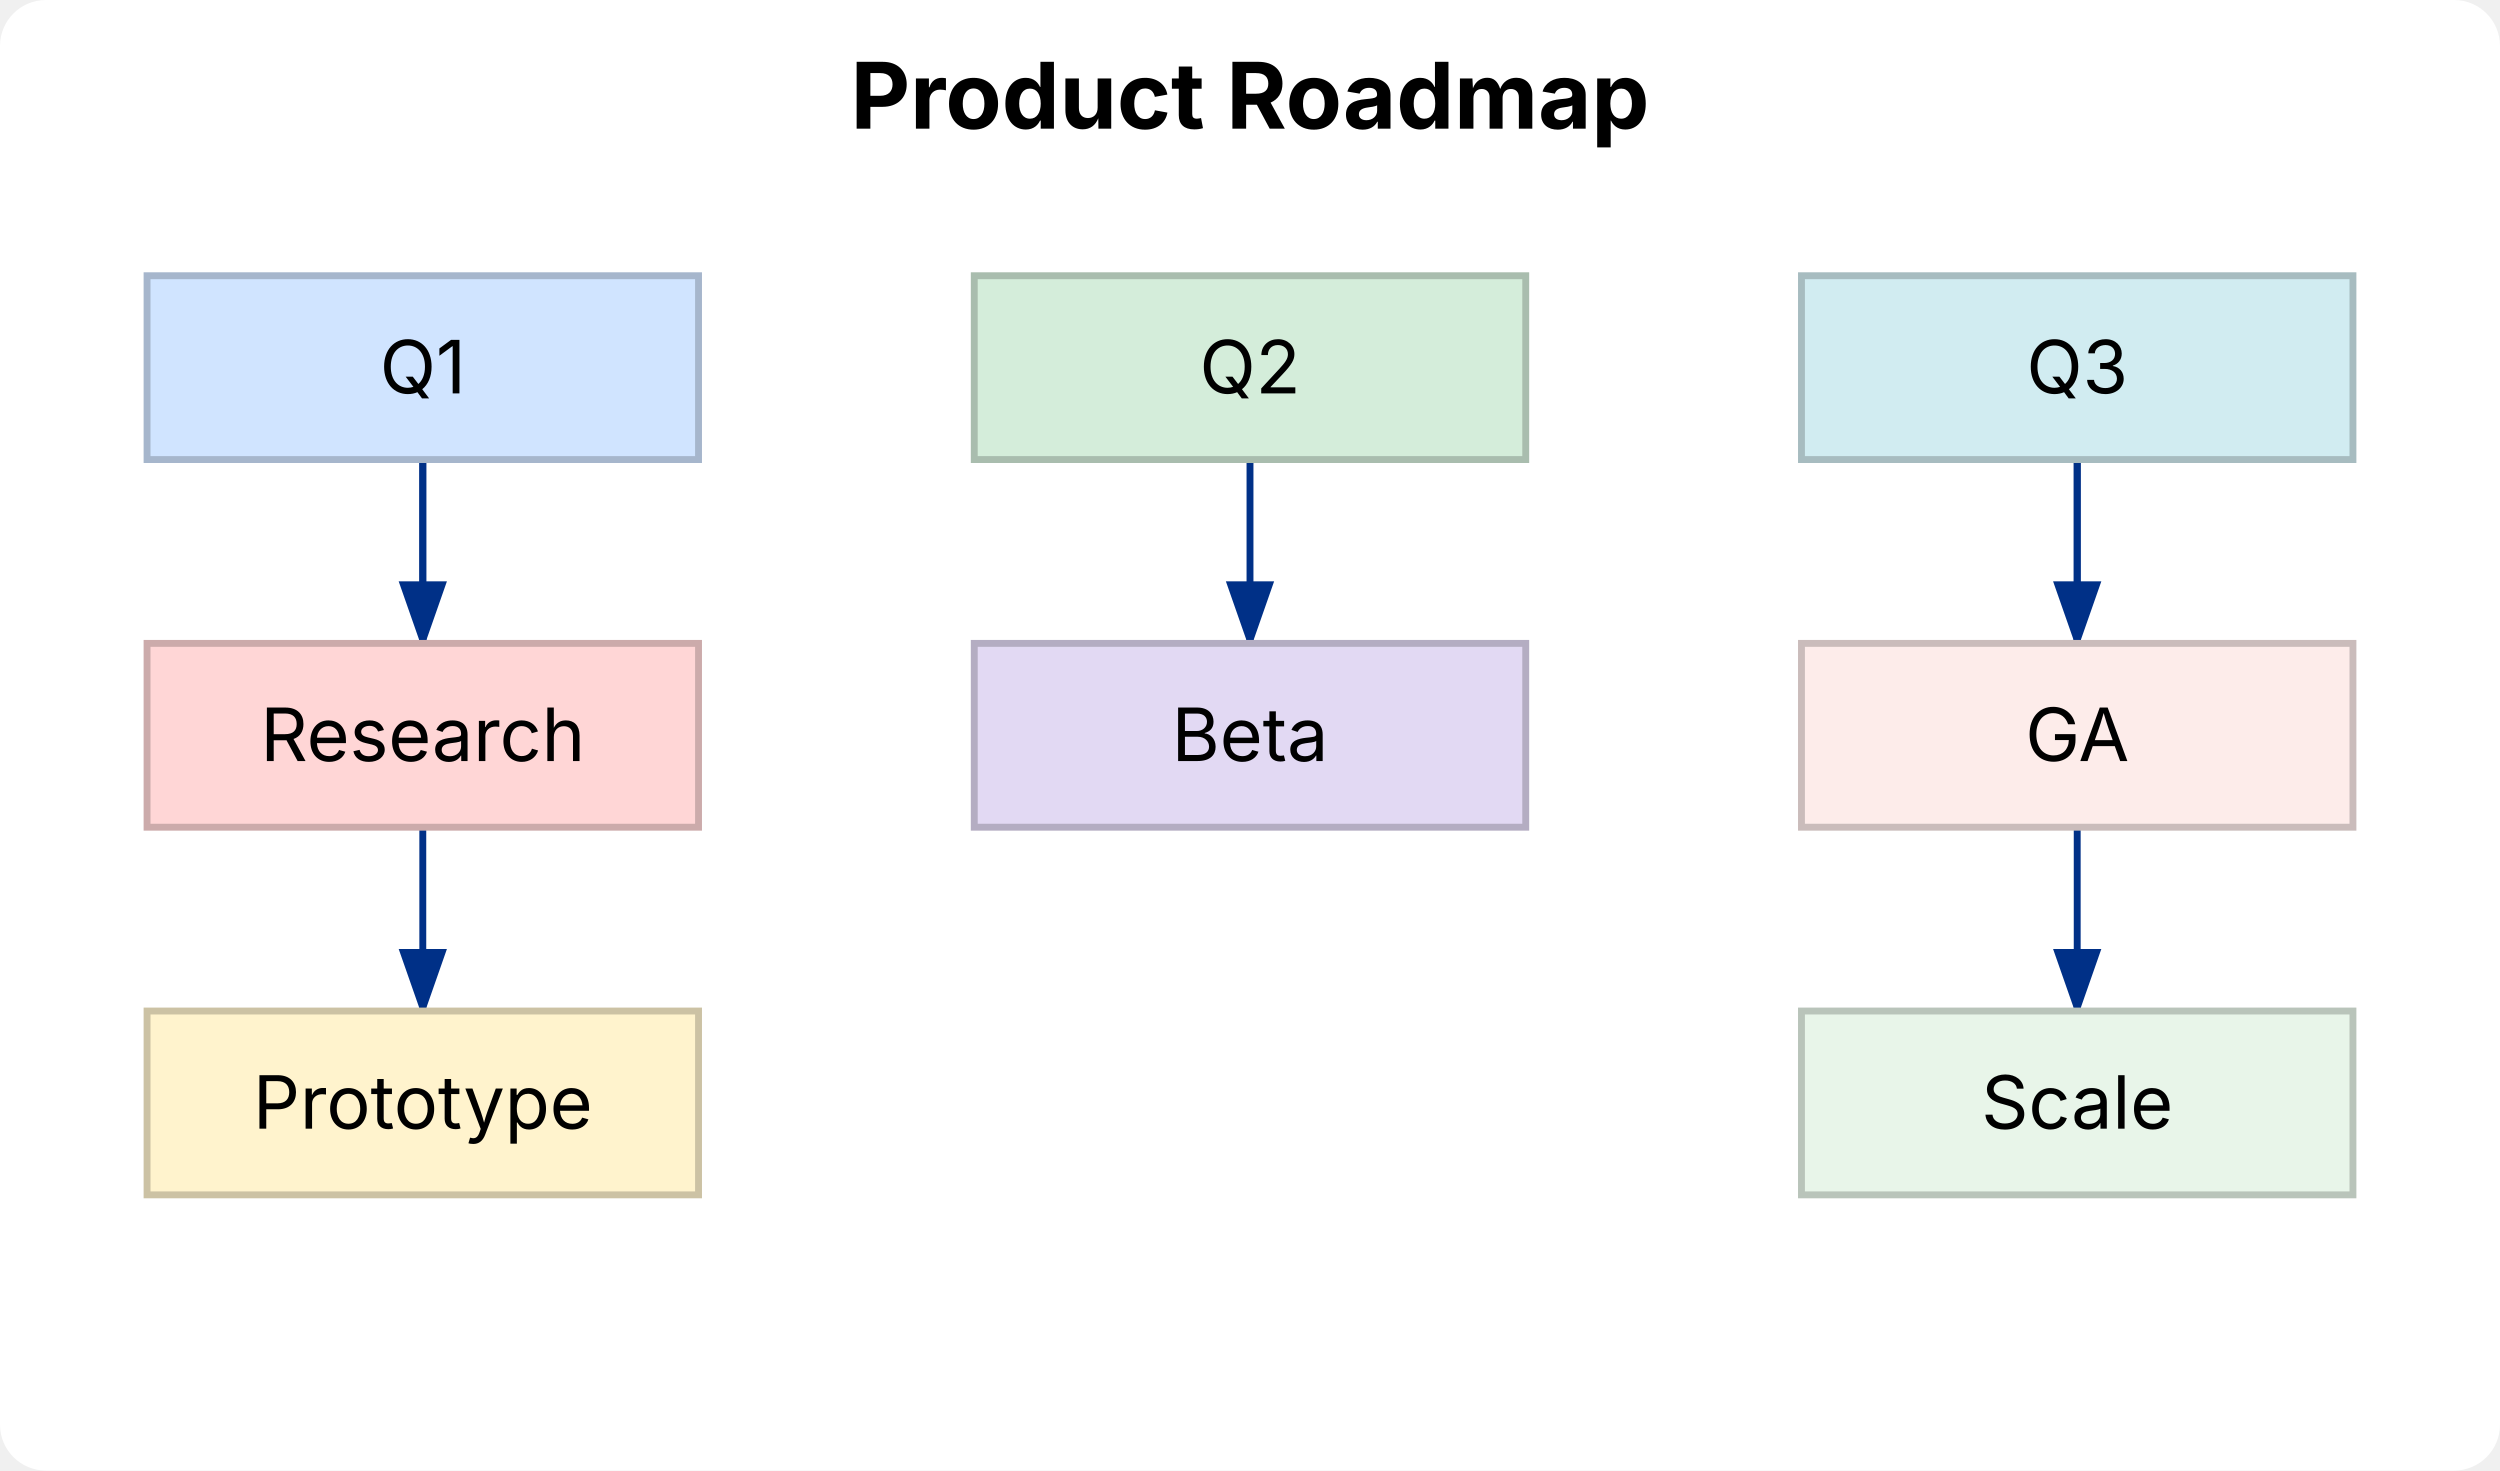
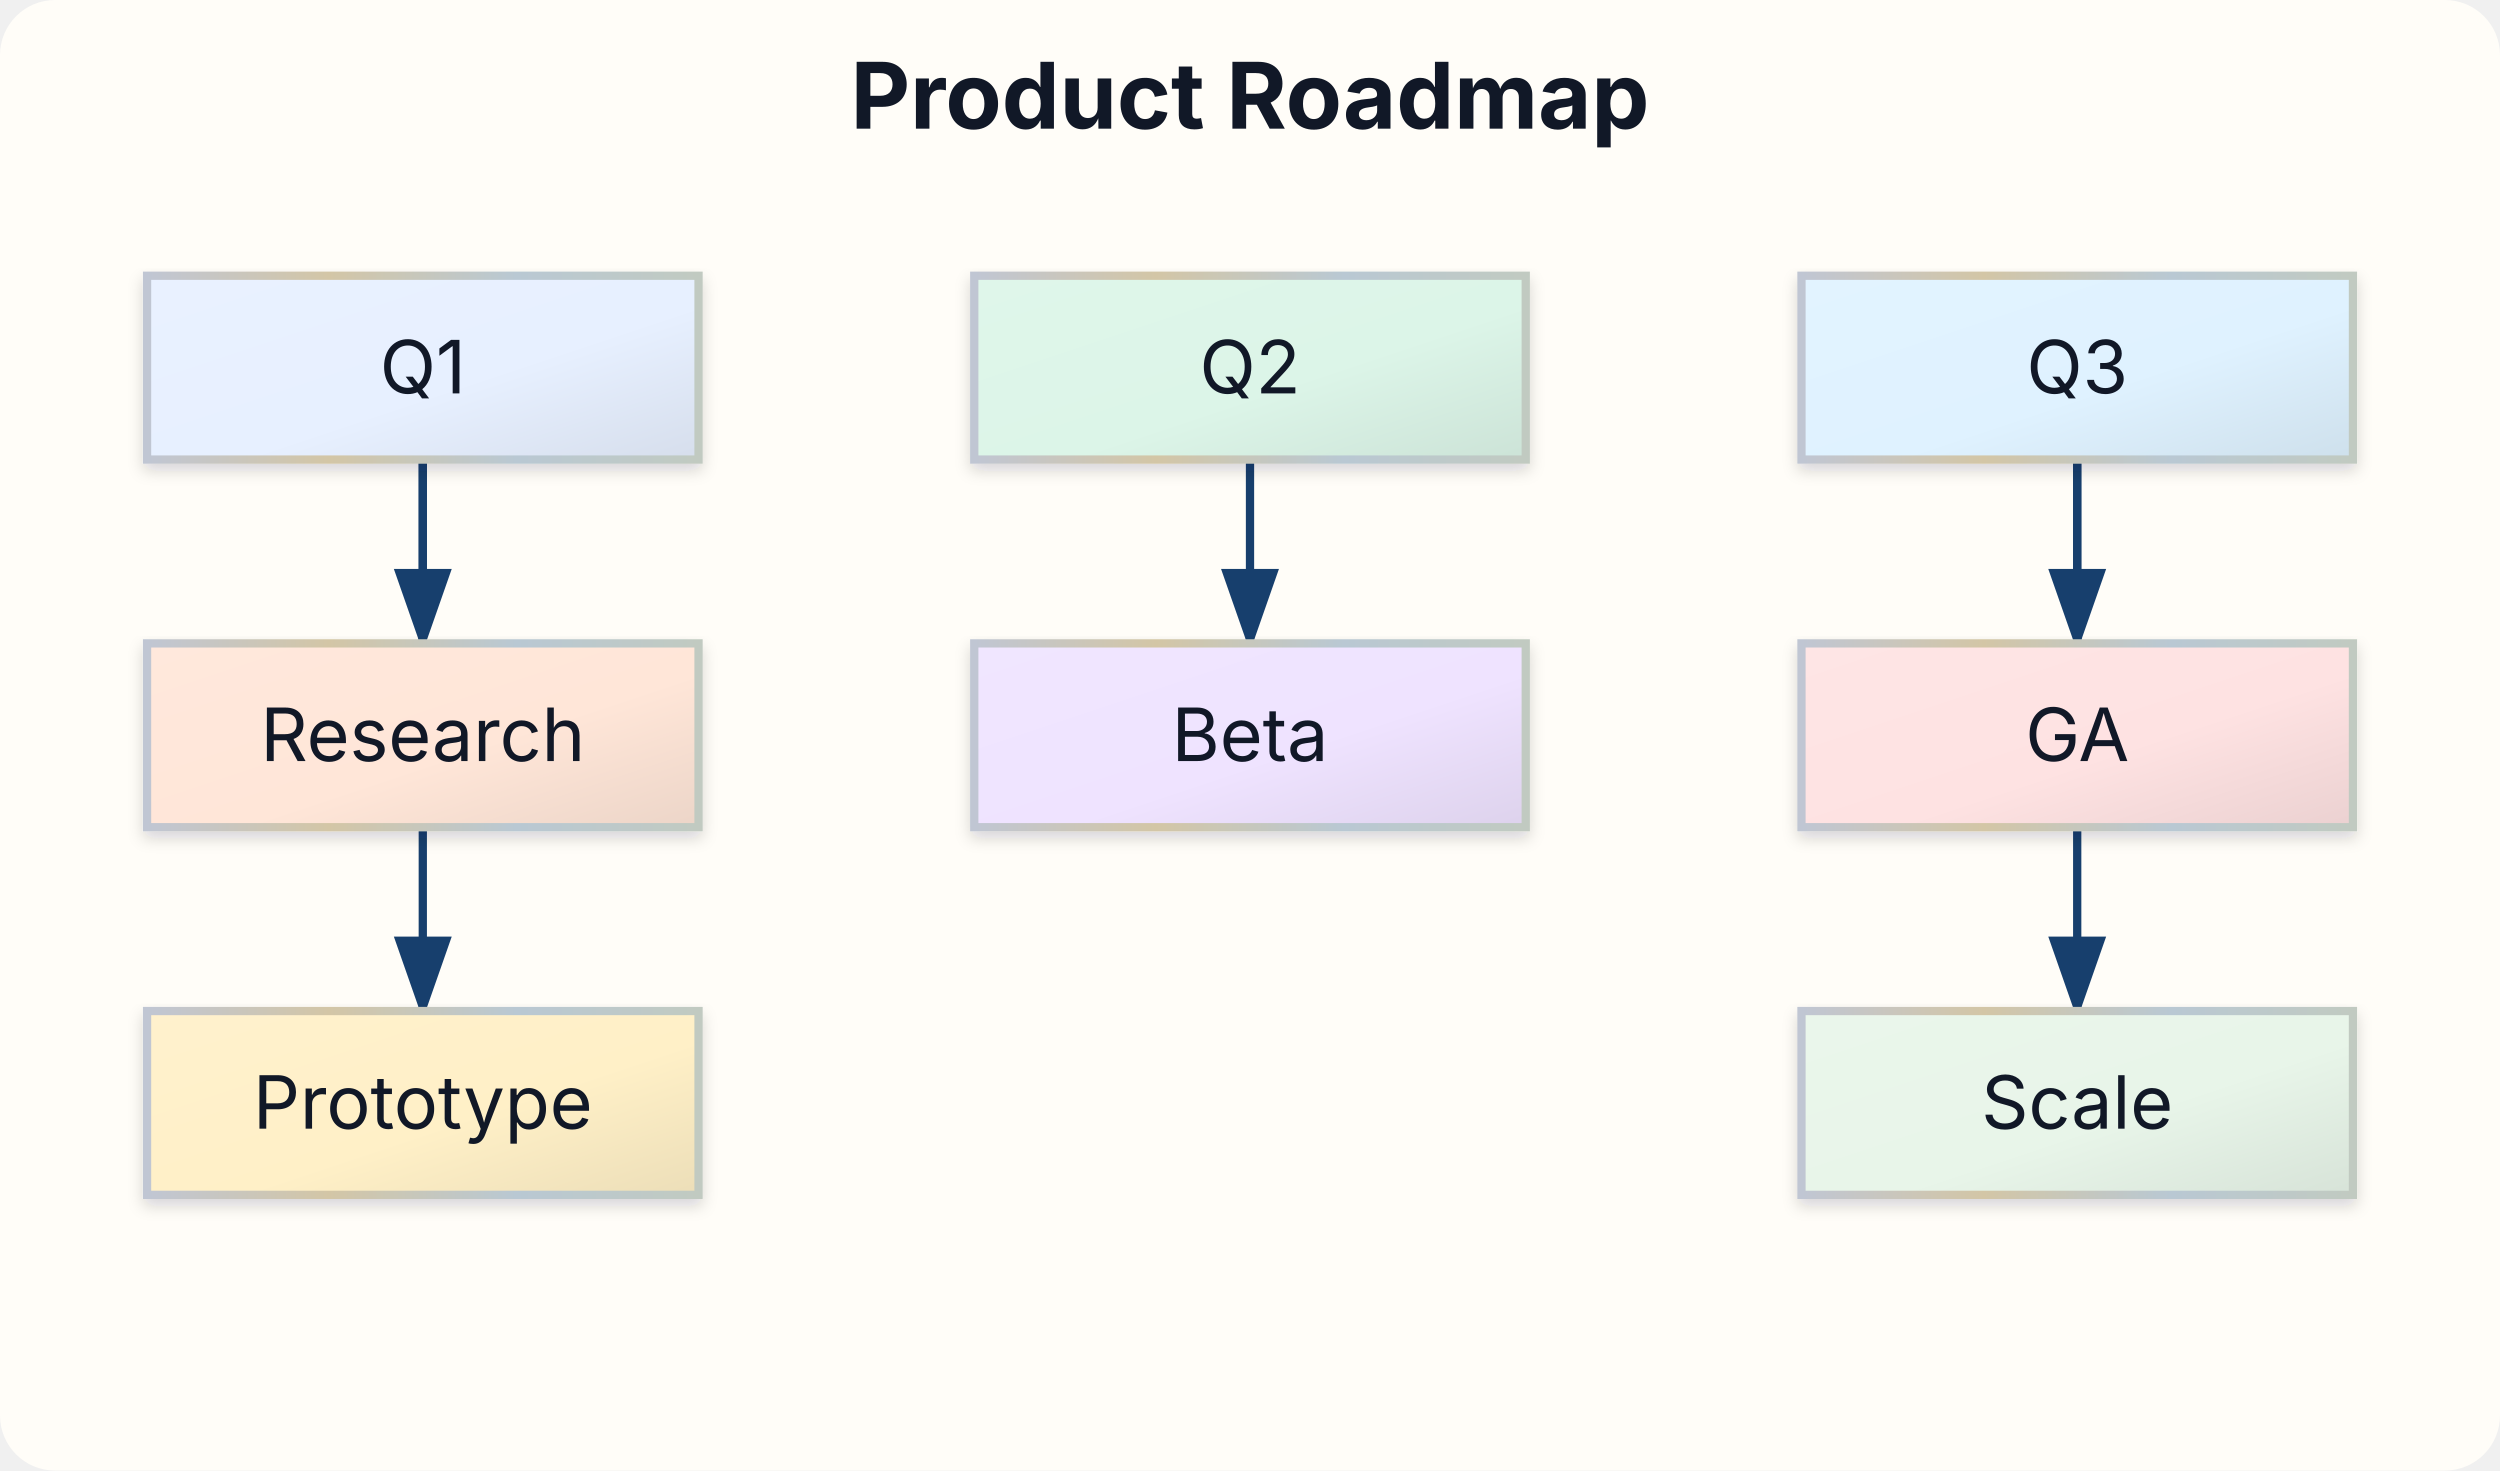
<svg xmlns="http://www.w3.org/2000/svg" width="544.00" height="320.00" viewBox="0 0 544.00 320.00">
  <defs>
    <marker id="arrowhead" markerWidth="10" markerHeight="7" refX="9" refY="3.5" orient="auto">
-       <polygon points="0 0, 10 3.5, 0 7" fill="#003087" />
+       <polygon points="0 0, 10 3.5, 0 7" fill="#173F6D" />
    </marker>
  </defs>
-   <rect width="544.00" height="320.00" fill="#FFFFFF" rx="10.00" ry="10.00" />
-   <text x="272.00" y="28.00" text-anchor="middle" font-family="&quot;Segoe UI&quot;, Inter, Arial, sans-serif" font-size="20.00" font-weight="bold" fill="#000000">Product Roadmap</text>
-   <path d="M 92.00,100.00 C 92.00,116.00 92.00,124.00 92.00,140.00" fill="none" stroke="#003087" stroke-width="1.50" marker-end="url(#arrowhead)" />
-   <path d="M 92.00,100.00 C 92.00,148.00 92.00,172.00 92.00,220.00" fill="none" stroke="#003087" stroke-width="1.50" marker-end="url(#arrowhead)" />
-   <path d="M 272.00,100.00 C 272.00,116.00 272.00,124.00 272.00,140.00" fill="none" stroke="#003087" stroke-width="1.50" marker-end="url(#arrowhead)" />
-   <path d="M 452.00,100.00 C 452.00,116.00 452.00,124.00 452.00,140.00" fill="none" stroke="#003087" stroke-width="1.50" marker-end="url(#arrowhead)" />
-   <path d="M 452.00,100.00 C 452.00,148.00 452.00,172.00 452.00,220.00" fill="none" stroke="#003087" stroke-width="1.50" marker-end="url(#arrowhead)" />
+   <rect width="544.00" height="320.00" fill="#FFFDF8" rx="12.00" ry="12.00" />
+   <text x="272.00" y="28.00" text-anchor="middle" font-family="&quot;Segoe UI&quot;, Inter, Arial, sans-serif" font-size="20.00" font-weight="bold" fill="#111827">Product Roadmap</text>
+   <path d="M 92.00,100.00 C 92.00,116.00 92.00,124.00 92.00,140.00" fill="none" stroke="#173F6D" stroke-width="1.80" marker-end="url(#arrowhead)" />
+   <path d="M 92.00,100.00 C 92.00,148.00 92.00,172.00 92.00,220.00" fill="none" stroke="#173F6D" stroke-width="1.80" marker-end="url(#arrowhead)" />
+   <path d="M 272.00,100.00 C 272.00,116.00 272.00,124.00 272.00,140.00" fill="none" stroke="#173F6D" stroke-width="1.80" marker-end="url(#arrowhead)" />
+   <path d="M 452.00,100.00 C 452.00,116.00 452.00,124.00 452.00,140.00" fill="none" stroke="#173F6D" stroke-width="1.80" marker-end="url(#arrowhead)" />
+   <path d="M 452.00,100.00 C 452.00,148.00 452.00,172.00 452.00,220.00" fill="none" stroke="#173F6D" stroke-width="1.80" marker-end="url(#arrowhead)" />
  <g transform="translate(32.00,60.00)">
-     <rect width="120.00" height="40.00" rx="0" ry="0" fill="#D0E4FF" stroke="#A6B6CC" stroke-width="1.50" />
-     <text x="60.00" y="25.60" text-anchor="middle" font-family="&quot;Segoe UI&quot;, Inter, Arial, sans-serif" font-size="16.00" fill="#000000">Q1</text>
+     <defs>
+       <linearGradient id="node-0-fill-gradient" x1="0%" y1="0%" x2="100%" y2="100%">
+         <stop offset="0%" stop-color="#E9F1FF" />
+         <stop offset="58%" stop-color="#E7F0FF" />
+         <stop offset="100%" stop-color="#D6DEEC" />
+       </linearGradient>
+       <linearGradient id="node-0-stroke-gradient" x1="0%" y1="0%" x2="100%" y2="0%">
+         <stop offset="0%" stop-color="#C0C6D3" />
+         <stop offset="33%" stop-color="#D3C6A6" />
+         <stop offset="67%" stop-color="#B9C8D3" />
+         <stop offset="100%" stop-color="#C1CAC1" />
+       </linearGradient>
+     </defs>
+     <defs>
+       <filter id="node-0-soft-shadow" x="-8%" y="-8%" width="124%" height="136%" color-interpolation-filters="sRGB">
+         <feDropShadow dx="0.00" dy="1.55" stdDeviation="1.65" flood-color="#0F172A" flood-opacity="0.16" />
+       </filter>
+     </defs>
+     <rect width="120.00" height="40.00" rx="0" ry="0" fill="url(#node-0-fill-gradient)" stroke="url(#node-0-stroke-gradient)" stroke-width="1.80" filter="url(#node-0-soft-shadow)" />
+     <text x="60.00" y="25.60" text-anchor="middle" font-family="&quot;Segoe UI&quot;, Inter, Arial, sans-serif" font-size="16.00" fill="#111827">Q1</text>
  </g>
  <g transform="translate(32.00,140.00)">
-     <rect width="120.00" height="40.00" rx="0" ry="0" fill="#FFD6D6" stroke="#CCABAB" stroke-width="1.50" />
-     <text x="60.00" y="25.60" text-anchor="middle" font-family="&quot;Segoe UI&quot;, Inter, Arial, sans-serif" font-size="16.00" fill="#000000">Research</text>
+     <defs>
+       <linearGradient id="node-1-fill-gradient" x1="0%" y1="0%" x2="100%" y2="100%">
+         <stop offset="0%" stop-color="#FFE8DC" />
+         <stop offset="58%" stop-color="#FFE6D8" />
+         <stop offset="100%" stop-color="#ECD5C8" />
+       </linearGradient>
+       <linearGradient id="node-1-stroke-gradient" x1="0%" y1="0%" x2="100%" y2="0%">
+         <stop offset="0%" stop-color="#C0C6D3" />
+         <stop offset="33%" stop-color="#D3C6A6" />
+         <stop offset="67%" stop-color="#B9C8D3" />
+         <stop offset="100%" stop-color="#C1CAC1" />
+       </linearGradient>
+     </defs>
+     <defs>
+       <filter id="node-1-soft-shadow" x="-8%" y="-8%" width="124%" height="136%" color-interpolation-filters="sRGB">
+         <feDropShadow dx="0.00" dy="1.55" stdDeviation="1.65" flood-color="#0F172A" flood-opacity="0.16" />
+       </filter>
+     </defs>
+     <rect width="120.00" height="40.00" rx="0" ry="0" fill="url(#node-1-fill-gradient)" stroke="url(#node-1-stroke-gradient)" stroke-width="1.80" filter="url(#node-1-soft-shadow)" />
+     <text x="60.00" y="25.60" text-anchor="middle" font-family="&quot;Segoe UI&quot;, Inter, Arial, sans-serif" font-size="16.00" fill="#111827">Research</text>
  </g>
  <g transform="translate(32.00,220.00)">
-     <rect width="120.00" height="40.00" rx="0" ry="0" fill="#FFF3CD" stroke="#CCC2A4" stroke-width="1.50" />
-     <text x="60.00" y="25.60" text-anchor="middle" font-family="&quot;Segoe UI&quot;, Inter, Arial, sans-serif" font-size="16.00" fill="#000000">Prototype</text>
+     <defs>
+       <linearGradient id="node-2-fill-gradient" x1="0%" y1="0%" x2="100%" y2="100%">
+         <stop offset="0%" stop-color="#FFF1CD" />
+         <stop offset="58%" stop-color="#FFF0C7" />
+         <stop offset="100%" stop-color="#ECDEB8" />
+       </linearGradient>
+       <linearGradient id="node-2-stroke-gradient" x1="0%" y1="0%" x2="100%" y2="0%">
+         <stop offset="0%" stop-color="#C0C6D3" />
+         <stop offset="33%" stop-color="#D3C6A6" />
+         <stop offset="67%" stop-color="#B9C8D3" />
+         <stop offset="100%" stop-color="#C1CAC1" />
+       </linearGradient>
+     </defs>
+     <defs>
+       <filter id="node-2-soft-shadow" x="-8%" y="-8%" width="124%" height="136%" color-interpolation-filters="sRGB">
+         <feDropShadow dx="0.00" dy="1.55" stdDeviation="1.65" flood-color="#0F172A" flood-opacity="0.16" />
+       </filter>
+     </defs>
+     <rect width="120.00" height="40.00" rx="0" ry="0" fill="url(#node-2-fill-gradient)" stroke="url(#node-2-stroke-gradient)" stroke-width="1.80" filter="url(#node-2-soft-shadow)" />
+     <text x="60.00" y="25.60" text-anchor="middle" font-family="&quot;Segoe UI&quot;, Inter, Arial, sans-serif" font-size="16.00" fill="#111827">Prototype</text>
  </g>
  <g transform="translate(212.00,60.00)">
-     <rect width="120.00" height="40.00" rx="0" ry="0" fill="#D4EDDA" stroke="#A9BDAE" stroke-width="1.50" />
-     <text x="60.00" y="25.60" text-anchor="middle" font-family="&quot;Segoe UI&quot;, Inter, Arial, sans-serif" font-size="16.00" fill="#000000">Q2</text>
+     <defs>
+       <linearGradient id="node-3-fill-gradient" x1="0%" y1="0%" x2="100%" y2="100%">
+         <stop offset="0%" stop-color="#DFF6EA" />
+         <stop offset="58%" stop-color="#DCF5E8" />
+         <stop offset="100%" stop-color="#CCE3D7" />
+       </linearGradient>
+       <linearGradient id="node-3-stroke-gradient" x1="0%" y1="0%" x2="100%" y2="0%">
+         <stop offset="0%" stop-color="#C0C6D3" />
+         <stop offset="33%" stop-color="#D3C6A6" />
+         <stop offset="67%" stop-color="#B9C8D3" />
+         <stop offset="100%" stop-color="#C1CAC1" />
+       </linearGradient>
+     </defs>
+     <defs>
+       <filter id="node-3-soft-shadow" x="-8%" y="-8%" width="124%" height="136%" color-interpolation-filters="sRGB">
+         <feDropShadow dx="0.00" dy="1.55" stdDeviation="1.65" flood-color="#0F172A" flood-opacity="0.16" />
+       </filter>
+     </defs>
+     <rect width="120.00" height="40.00" rx="0" ry="0" fill="url(#node-3-fill-gradient)" stroke="url(#node-3-stroke-gradient)" stroke-width="1.80" filter="url(#node-3-soft-shadow)" />
+     <text x="60.00" y="25.60" text-anchor="middle" font-family="&quot;Segoe UI&quot;, Inter, Arial, sans-serif" font-size="16.00" fill="#111827">Q2</text>
  </g>
  <g transform="translate(212.00,140.00)">
-     <rect width="120.00" height="40.00" rx="0" ry="0" fill="#E2D9F3" stroke="#B4ADC2" stroke-width="1.50" />
-     <text x="60.00" y="25.60" text-anchor="middle" font-family="&quot;Segoe UI&quot;, Inter, Arial, sans-serif" font-size="16.00" fill="#000000">Beta</text>
+     <defs>
+       <linearGradient id="node-4-fill-gradient" x1="0%" y1="0%" x2="100%" y2="100%">
+         <stop offset="0%" stop-color="#F0E6FF" />
+         <stop offset="58%" stop-color="#EFE3FF" />
+         <stop offset="100%" stop-color="#DDD2EC" />
+       </linearGradient>
+       <linearGradient id="node-4-stroke-gradient" x1="0%" y1="0%" x2="100%" y2="0%">
+         <stop offset="0%" stop-color="#C0C6D3" />
+         <stop offset="33%" stop-color="#D3C6A6" />
+         <stop offset="67%" stop-color="#B9C8D3" />
+         <stop offset="100%" stop-color="#C1CAC1" />
+       </linearGradient>
+     </defs>
+     <defs>
+       <filter id="node-4-soft-shadow" x="-8%" y="-8%" width="124%" height="136%" color-interpolation-filters="sRGB">
+         <feDropShadow dx="0.00" dy="1.55" stdDeviation="1.65" flood-color="#0F172A" flood-opacity="0.16" />
+       </filter>
+     </defs>
+     <rect width="120.00" height="40.00" rx="0" ry="0" fill="url(#node-4-fill-gradient)" stroke="url(#node-4-stroke-gradient)" stroke-width="1.80" filter="url(#node-4-soft-shadow)" />
+     <text x="60.00" y="25.60" text-anchor="middle" font-family="&quot;Segoe UI&quot;, Inter, Arial, sans-serif" font-size="16.00" fill="#111827">Beta</text>
  </g>
  <g transform="translate(392.00,60.00)">
-     <rect width="120.00" height="40.00" rx="0" ry="0" fill="#D1ECF1" stroke="#A7BCC0" stroke-width="1.50" />
-     <text x="60.00" y="25.60" text-anchor="middle" font-family="&quot;Segoe UI&quot;, Inter, Arial, sans-serif" font-size="16.00" fill="#000000">Q3</text>
+     <defs>
+       <linearGradient id="node-5-fill-gradient" x1="0%" y1="0%" x2="100%" y2="100%">
+         <stop offset="0%" stop-color="#E2F3FF" />
+         <stop offset="58%" stop-color="#DFF2FF" />
+         <stop offset="100%" stop-color="#CEE0EC" />
+       </linearGradient>
+       <linearGradient id="node-5-stroke-gradient" x1="0%" y1="0%" x2="100%" y2="0%">
+         <stop offset="0%" stop-color="#C0C6D3" />
+         <stop offset="33%" stop-color="#D3C6A6" />
+         <stop offset="67%" stop-color="#B9C8D3" />
+         <stop offset="100%" stop-color="#C1CAC1" />
+       </linearGradient>
+     </defs>
+     <defs>
+       <filter id="node-5-soft-shadow" x="-8%" y="-8%" width="124%" height="136%" color-interpolation-filters="sRGB">
+         <feDropShadow dx="0.00" dy="1.55" stdDeviation="1.65" flood-color="#0F172A" flood-opacity="0.16" />
+       </filter>
+     </defs>
+     <rect width="120.00" height="40.00" rx="0" ry="0" fill="url(#node-5-fill-gradient)" stroke="url(#node-5-stroke-gradient)" stroke-width="1.80" filter="url(#node-5-soft-shadow)" />
+     <text x="60.00" y="25.60" text-anchor="middle" font-family="&quot;Segoe UI&quot;, Inter, Arial, sans-serif" font-size="16.00" fill="#111827">Q3</text>
  </g>
  <g transform="translate(392.00,140.00)">
-     <rect width="120.00" height="40.00" rx="0" ry="0" fill="#FDECEA" stroke="#CABCBB" stroke-width="1.50" />
-     <text x="60.00" y="25.60" text-anchor="middle" font-family="&quot;Segoe UI&quot;, Inter, Arial, sans-serif" font-size="16.00" fill="#000000">GA</text>
+     <defs>
+       <linearGradient id="node-6-fill-gradient" x1="0%" y1="0%" x2="100%" y2="100%">
+         <stop offset="0%" stop-color="#FEE5E5" />
+         <stop offset="58%" stop-color="#FEE2E2" />
+         <stop offset="100%" stop-color="#EBD1D1" />
+       </linearGradient>
+       <linearGradient id="node-6-stroke-gradient" x1="0%" y1="0%" x2="100%" y2="0%">
+         <stop offset="0%" stop-color="#C0C6D3" />
+         <stop offset="33%" stop-color="#D3C6A6" />
+         <stop offset="67%" stop-color="#B9C8D3" />
+         <stop offset="100%" stop-color="#C1CAC1" />
+       </linearGradient>
+     </defs>
+     <defs>
+       <filter id="node-6-soft-shadow" x="-8%" y="-8%" width="124%" height="136%" color-interpolation-filters="sRGB">
+         <feDropShadow dx="0.00" dy="1.55" stdDeviation="1.65" flood-color="#0F172A" flood-opacity="0.16" />
+       </filter>
+     </defs>
+     <rect width="120.00" height="40.00" rx="0" ry="0" fill="url(#node-6-fill-gradient)" stroke="url(#node-6-stroke-gradient)" stroke-width="1.80" filter="url(#node-6-soft-shadow)" />
+     <text x="60.00" y="25.60" text-anchor="middle" font-family="&quot;Segoe UI&quot;, Inter, Arial, sans-serif" font-size="16.00" fill="#111827">GA</text>
  </g>
  <g transform="translate(392.00,220.00)">
-     <rect width="120.00" height="40.00" rx="0" ry="0" fill="#E8F5E9" stroke="#B9C4BA" stroke-width="1.50" />
-     <text x="60.00" y="25.60" text-anchor="middle" font-family="&quot;Segoe UI&quot;, Inter, Arial, sans-serif" font-size="16.00" fill="#000000">Scale</text>
+     <defs>
+       <linearGradient id="node-7-fill-gradient" x1="0%" y1="0%" x2="100%" y2="100%">
+         <stop offset="0%" stop-color="#EAF6EB" />
+         <stop offset="58%" stop-color="#E8F5E9" />
+         <stop offset="100%" stop-color="#D7E3D8" />
+       </linearGradient>
+       <linearGradient id="node-7-stroke-gradient" x1="0%" y1="0%" x2="100%" y2="0%">
+         <stop offset="0%" stop-color="#C0C6D3" />
+         <stop offset="33%" stop-color="#D3C6A6" />
+         <stop offset="67%" stop-color="#B9C8D3" />
+         <stop offset="100%" stop-color="#C1CAC1" />
+       </linearGradient>
+     </defs>
+     <defs>
+       <filter id="node-7-soft-shadow" x="-8%" y="-8%" width="124%" height="136%" color-interpolation-filters="sRGB">
+         <feDropShadow dx="0.00" dy="1.55" stdDeviation="1.65" flood-color="#0F172A" flood-opacity="0.16" />
+       </filter>
+     </defs>
+     <rect width="120.00" height="40.00" rx="0" ry="0" fill="url(#node-7-fill-gradient)" stroke="url(#node-7-stroke-gradient)" stroke-width="1.80" filter="url(#node-7-soft-shadow)" />
+     <text x="60.00" y="25.60" text-anchor="middle" font-family="&quot;Segoe UI&quot;, Inter, Arial, sans-serif" font-size="16.00" fill="#111827">Scale</text>
  </g>
</svg>
